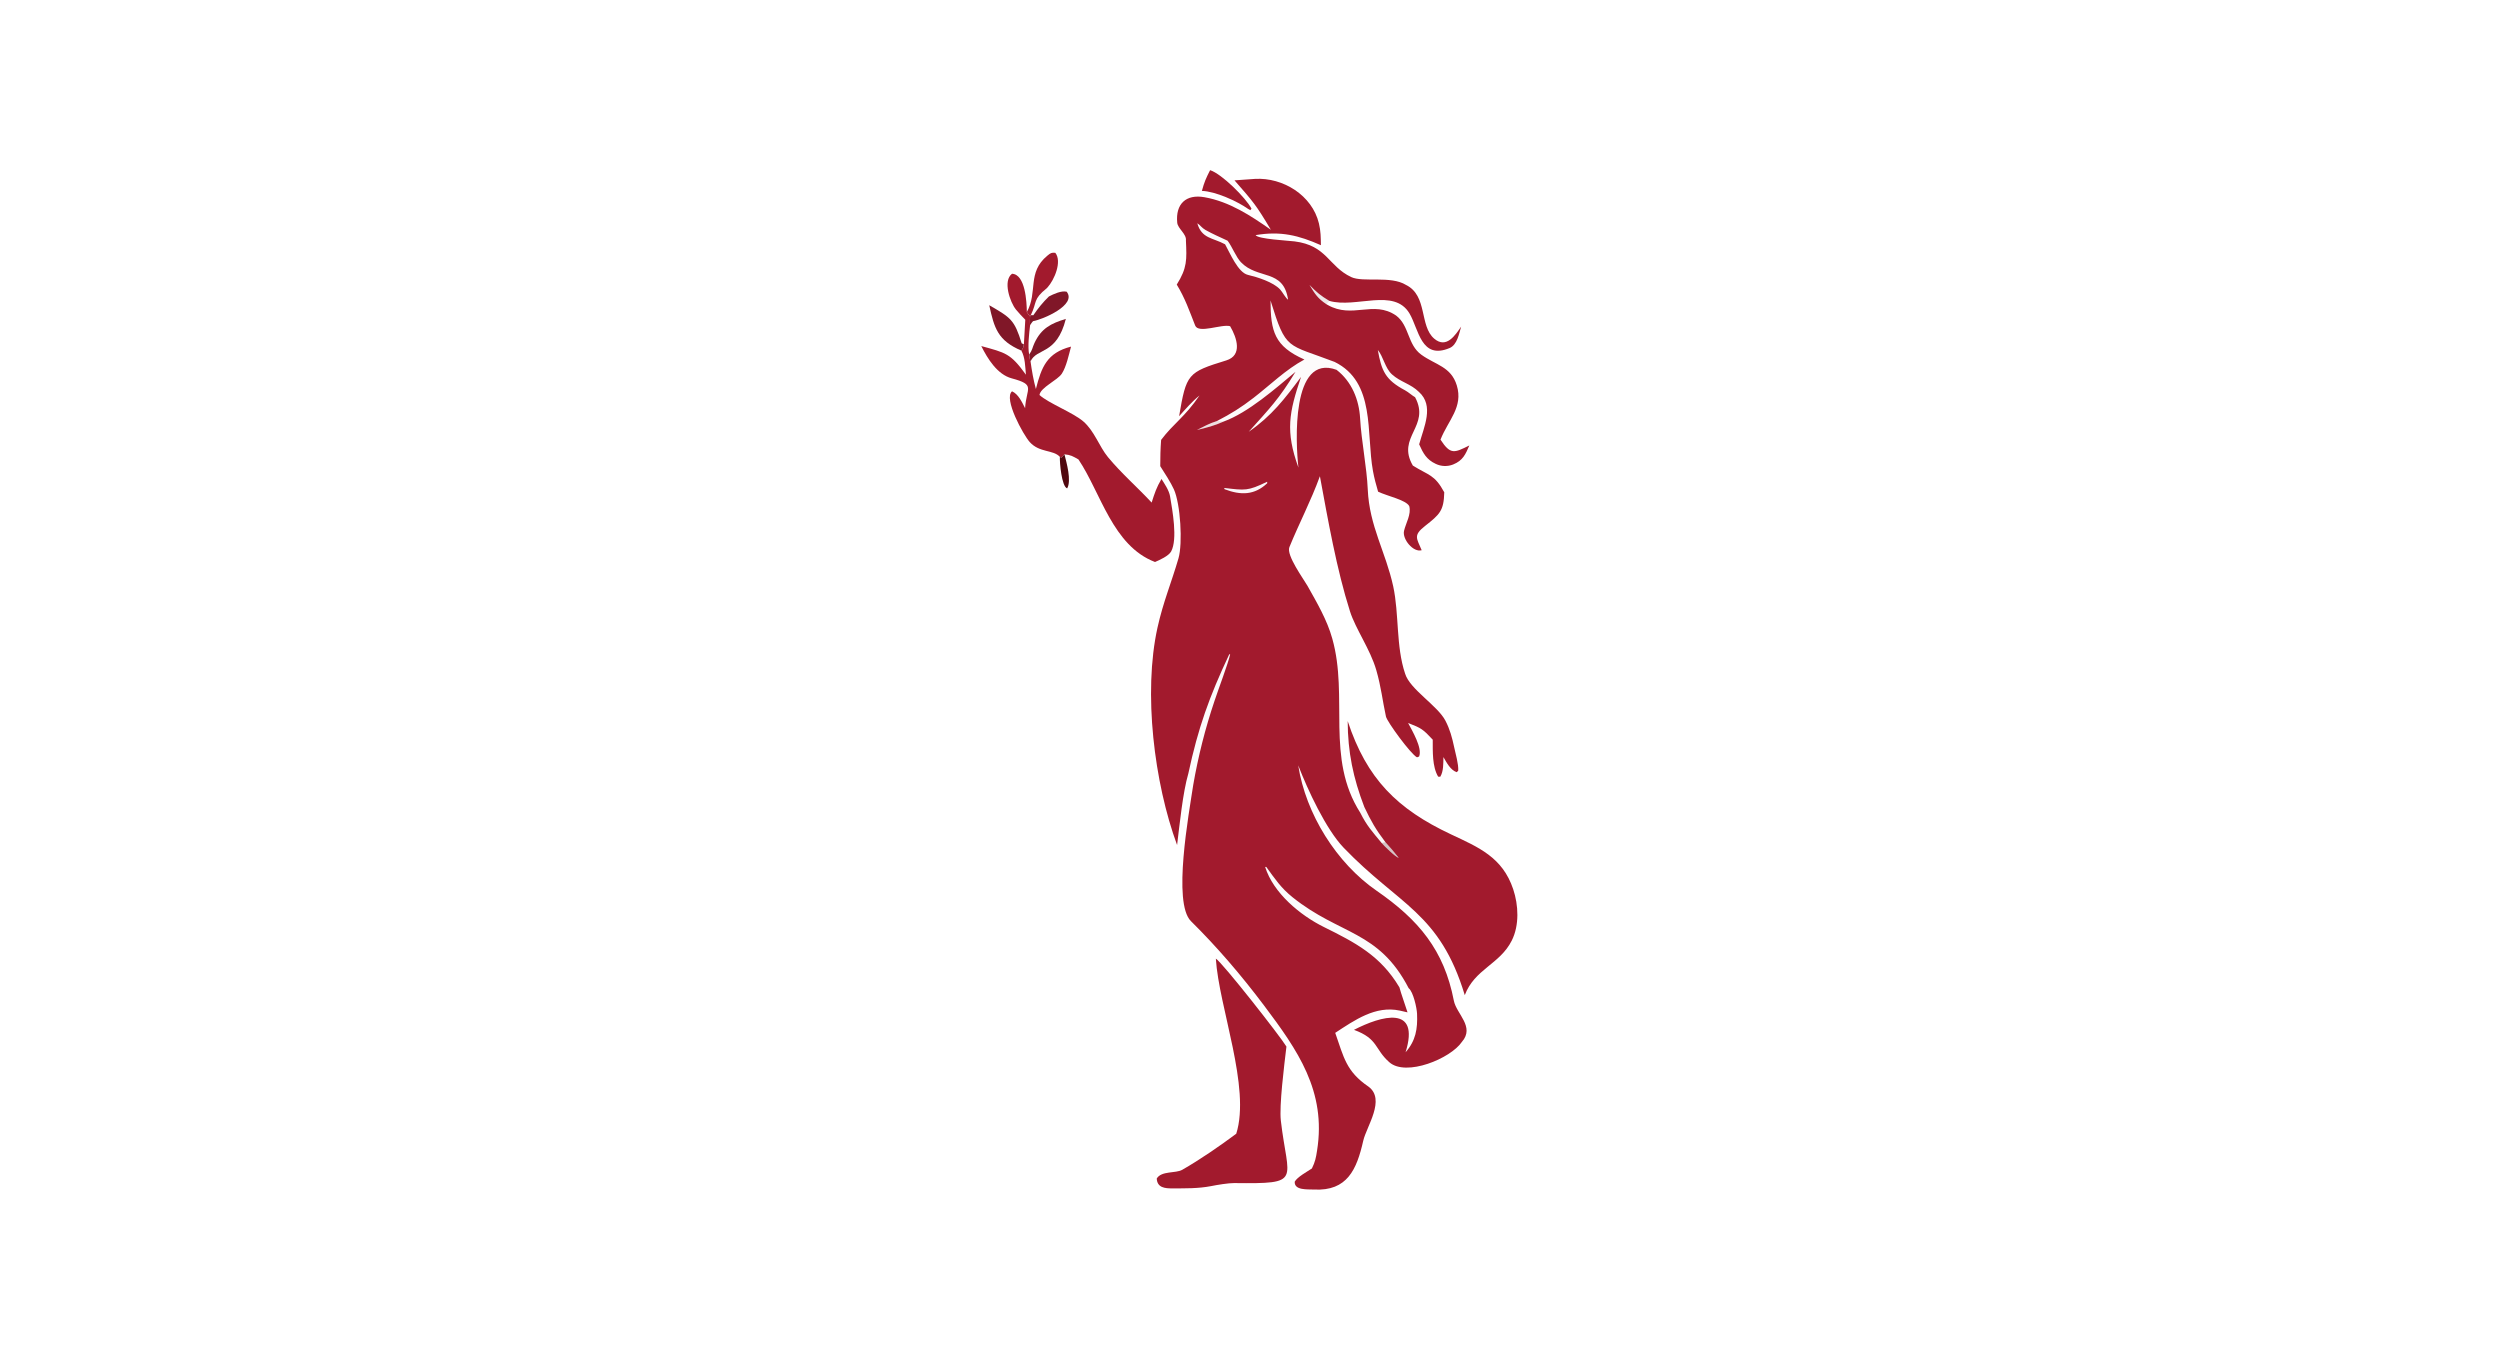
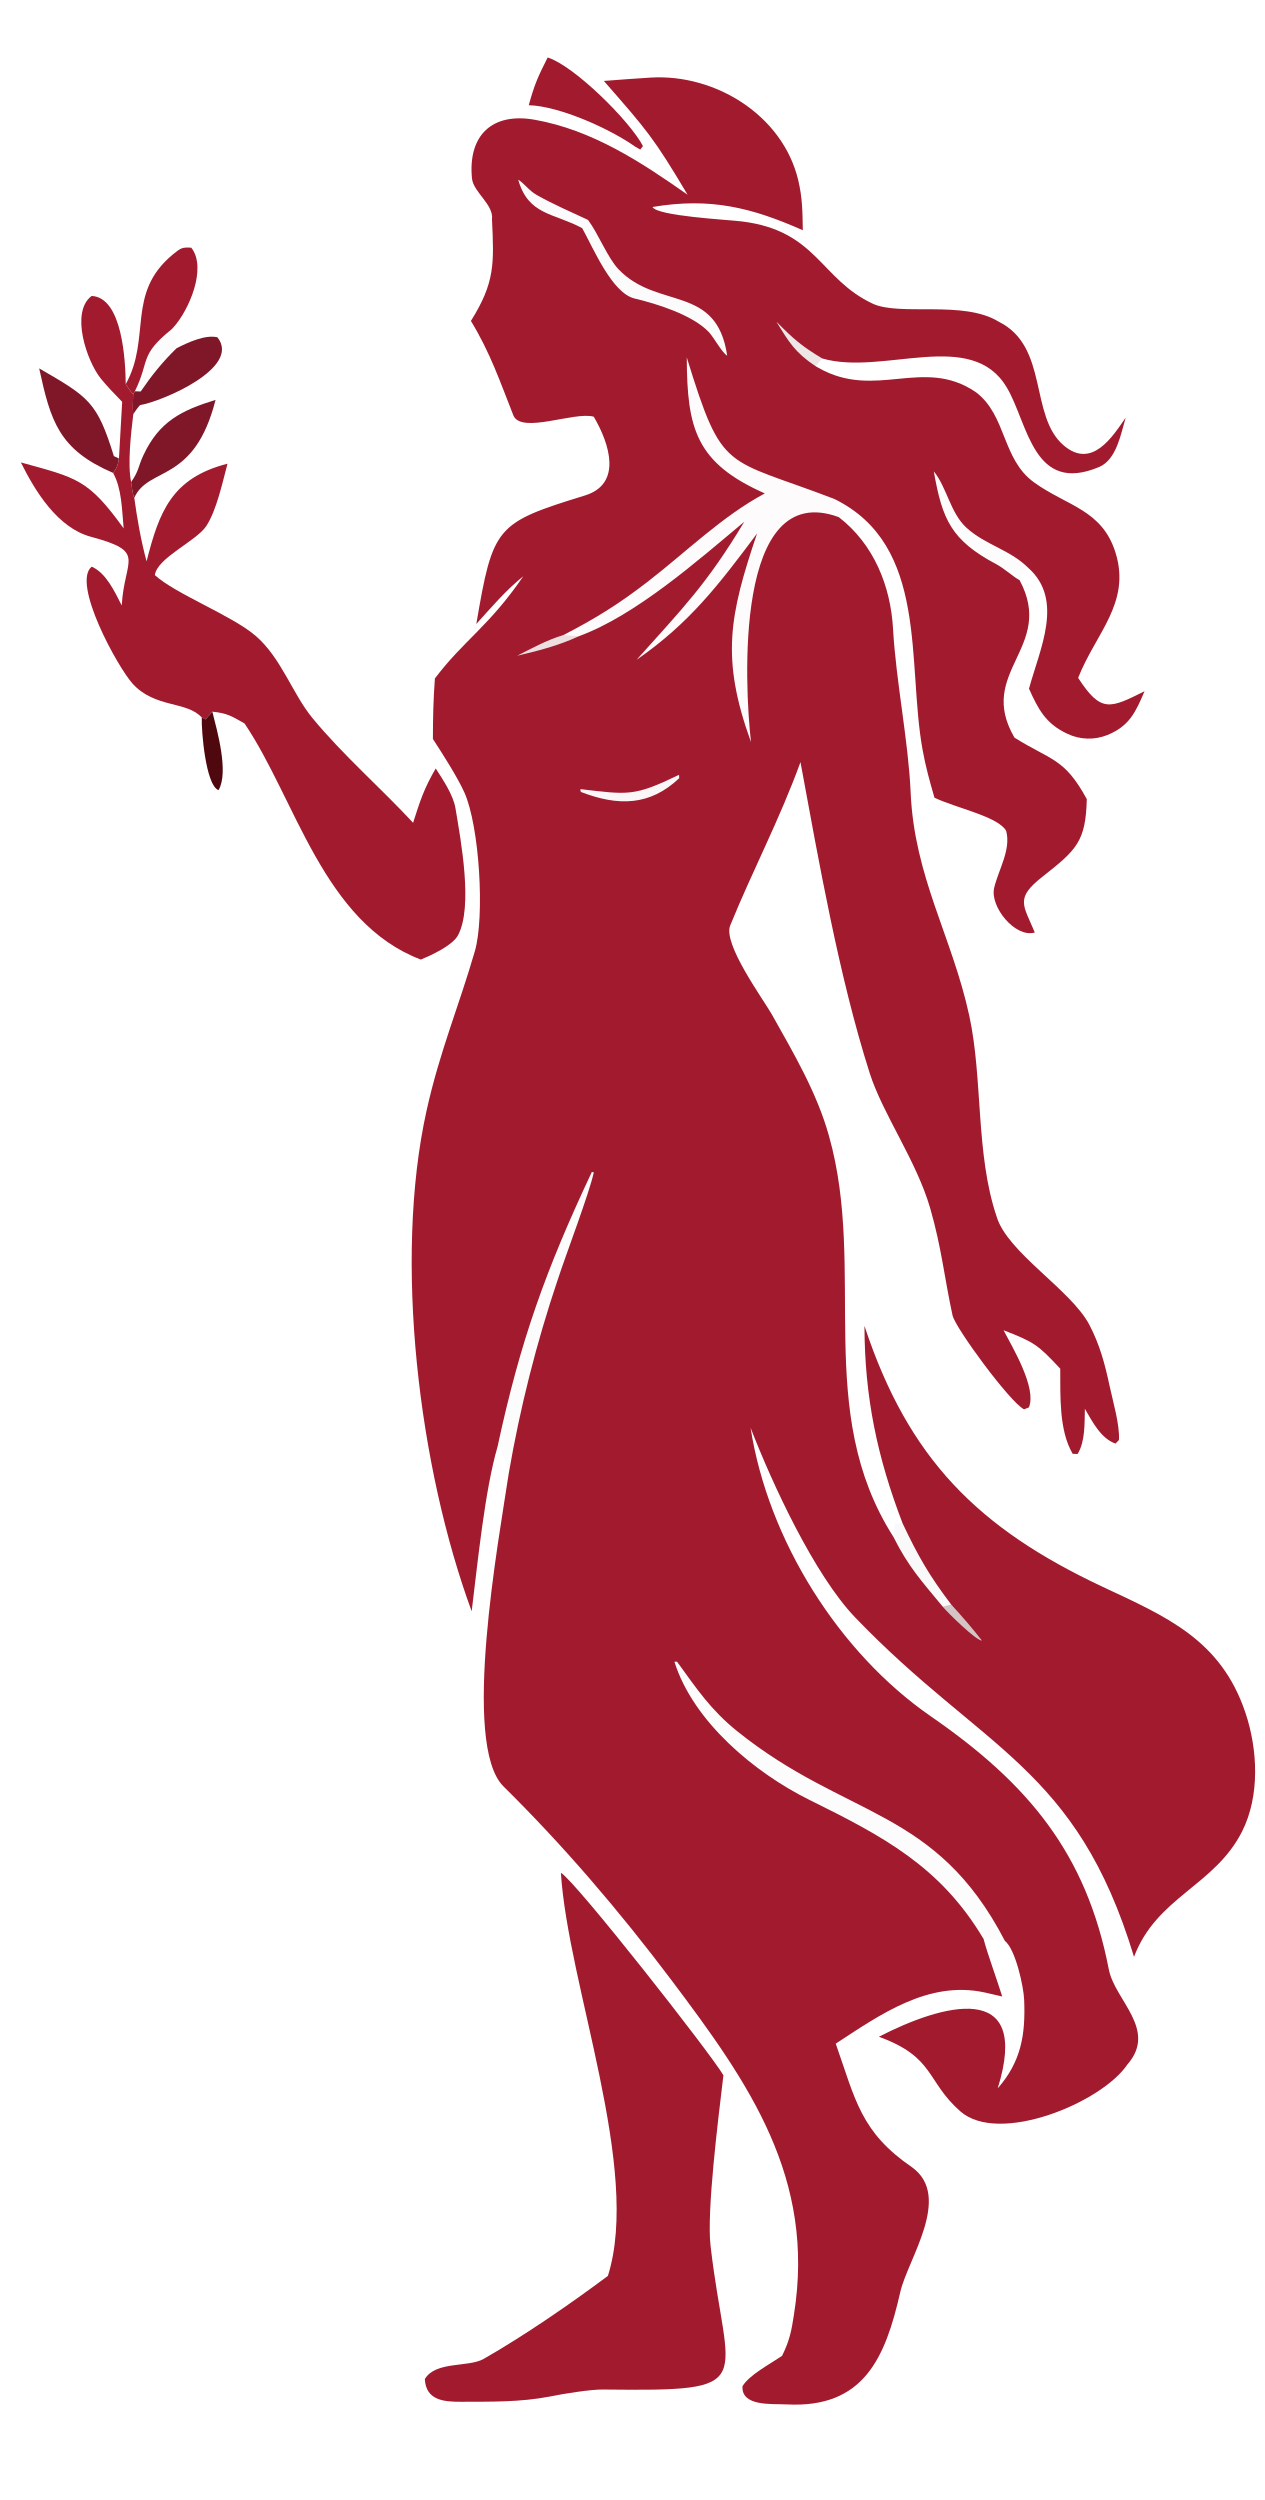
- <svg xmlns="http://www.w3.org/2000/svg" width="1980" height="1080" viewBox="0 0 1980 1080">
+ <svg xmlns="http://www.w3.org/2000/svg" viewBox="770 115 435 860">
  <path fill="#A21A2D" transform="scale(2.92467 2.92683)" d="M334.303 48.804C336.158 48.669 337.987 48.515 339.848 48.408C347.428 47.972 355.334 52.841 357.158 60.441C357.666 62.558 357.667 64.186 357.704 66.351C351.669 63.685 346.823 62.471 340.025 63.621C340.578 64.694 348.86 65.11 350.54 65.318C359.354 66.409 359.719 72.062 365.904 74.974C369.127 76.492 376.601 74.532 380.75 77.105C386.66 80.028 384.319 88.169 388.386 91.64C391.705 94.472 394.123 90.635 395.679 88.382C395.104 90.315 394.614 93.271 392.588 94.167C384.787 97.465 384.218 89.094 381.702 84.841C377.53 77.79 367.179 83.491 359.993 81.425C357.595 79.998 356.56 79.099 354.604 77.102C356.063 79.496 356.802 80.73 359.204 82.329L359.523 82.513C366.286 86.368 371.85 81.168 378.049 85.377C381.695 88.113 381.099 93.247 384.905 95.99C388.785 98.787 392.93 99.181 394.5 104.295C396.303 110.172 392.144 113.737 390.088 118.964C392.788 123.122 393.834 122.557 397.897 120.537C396.874 122.926 396.151 124.623 393.522 125.683C392.005 126.29 390.302 126.238 388.825 125.537C386.276 124.353 385.402 122.666 384.308 120.235C385.596 115.523 388.435 109.815 384.25 106.061C382.05 103.866 379.244 103.386 376.964 101.325C375.057 99.603 374.637 96.536 373.11 94.695C374.114 100.352 375.128 102.776 380.497 105.624C381.405 106.106 382.568 107.172 383.201 107.478C387.455 115.406 378.056 118.221 382.601 125.988C386.93 128.7 388.456 128.352 391.106 133.212C390.987 138.204 389.897 139.189 385.891 142.334C382.631 144.894 383.648 145.652 384.99 148.89C382.692 149.562 379.684 145.853 380.212 143.643C380.728 141.481 382.217 139.161 381.623 136.947C380.683 135.256 375.775 134.282 373.188 133.047C372.622 131.079 372.169 129.482 371.798 127.454C369.92 117.195 372.57 103.403 361.402 97.931C348.436 92.961 348.301 95.042 344.056 81.301C344.087 89.681 345.121 93.689 353.234 97.285C348.247 99.945 343.949 104.196 339.462 107.66C336.058 110.288 333.342 111.972 329.549 113.932C327.58 114.528 325.95 115.432 324.122 116.359C326.672 115.76 328.968 115.168 331.365 114.067C338.051 111.63 345.377 105.156 350.821 100.614C346.412 107.946 343.618 110.742 338.15 116.843C344.402 112.517 347.842 107.988 352.325 101.992C349.062 111.647 348.042 116.658 351.612 126.522C350.856 119.925 349.576 95.531 361.937 100.072C366.054 103.254 368.032 108.154 368.317 113.206C368.667 119.406 370.126 126.4 370.388 132.444C370.818 142.377 375.263 149.386 377.281 158.66C378.905 166.12 378.003 174.915 380.51 182.307C381.788 186.52 389.269 190.912 391.406 194.996C392.638 197.35 393.234 199.596 393.786 202.178C394.175 203.996 394.997 206.765 394.888 208.54L394.484 208.959C392.781 208.383 391.745 206.365 390.88 204.867C390.834 206.606 390.932 208.695 390.028 210.181L389.45 210.167C387.809 207.39 388.01 203.296 387.984 200.154C385.333 197.322 384.938 197.047 381.315 195.638C382.389 197.691 385.25 202.452 384.294 204.712L383.726 204.935C382.061 204.1 375.63 195.339 375.317 193.9C374.361 189.511 374.026 185.929 372.689 181.306C371.071 175.711 367.108 170.239 365.569 165.41C361.964 154.103 359.601 140.605 357.429 128.865C354.986 135.597 351.808 141.574 349.163 148.067C348.285 150.224 352.974 156.628 354.048 158.497C356.615 163.069 359.379 167.746 360.784 172.814C365.257 188.662 358.911 205.139 368.359 219.923C370.123 223.451 371.69 225.136 374.158 228.122C374.821 228.901 377.993 232.029 378.769 232.119C377.545 230.543 376.49 229.351 375.16 227.883C372.554 224.44 371.283 222.224 369.436 218.326C366.457 210.541 364.977 203.53 364.955 195.125C370.123 210.774 378.336 218.916 392.921 225.771C400.41 229.291 406.875 231.959 409.773 240.62C411.213 244.926 411.484 250.339 409.383 254.525C406.161 260.943 399.31 262.237 396.661 269.289C389.877 246.872 378.877 245.026 363.861 229.393C359.069 224.404 354.106 213.685 351.56 207.099C353.611 220.307 361.966 233.566 372.757 241.014C384.213 248.922 391.059 257.121 393.698 270.774C394.397 274.39 399.449 277.833 395.896 281.917C392.859 286.444 380.765 291.42 376.24 287.451C372.196 283.904 373.268 281.082 366.653 278.678C374.035 274.874 384.649 271.814 380.628 284.747C383.39 281.595 383.911 278.443 383.738 274.318C383.671 272.736 382.71 268.379 381.471 267.407C373.309 251.685 362.856 253.098 350.004 242.78C346.864 240.259 345.235 237.787 342.912 234.595L342.602 234.598C344.821 241.676 352.114 247.693 358.476 250.836C367.073 255.084 373.849 258.622 378.913 267.1C378.927 267.115 378.941 267.13 378.955 267.145C379.397 268.865 380.571 272.033 381.158 273.946C380.452 273.773 379.743 273.611 379.032 273.459C372.471 272.068 366.873 276.027 361.577 279.489C363.905 286.09 364.498 289.892 370.586 294.043C375.307 297.507 370.044 304.829 369.166 308.693C367.412 316.407 364.882 322.369 355.801 321.889C354.129 321.801 350.458 322.171 350.61 319.758C351.388 318.432 353.828 317.158 355.264 316.184C356.15 314.39 356.37 313.256 356.661 311.343C359.229 295.287 351.375 284.143 342.316 272.105C336.007 263.722 329.439 256.105 322.505 249.261C317.496 244.316 321.966 220.143 323.118 212.458C324.453 204.707 326.388 197.071 328.904 189.619C329.877 186.654 332.578 179.565 333.123 177.082L332.888 177.037C327.463 188.566 324.472 196.875 321.798 209.329C320.301 214.436 319.451 223.065 318.756 228.672C312.56 211.828 309.542 187.47 313.45 169.83C314.992 162.866 317.271 157.52 319.135 151.07C320.308 147.01 319.673 136.363 317.893 132.422C317.078 130.617 315.353 127.925 314.195 126.145C314.203 123.621 314.242 121.549 314.431 119.034C317.829 114.53 320.773 112.949 324.828 107.02C322.824 108.61 321.031 110.72 319.3 112.631C321.271 101.125 321.572 100.765 332.082 97.525C336.472 96.171 335.007 91.491 333.116 88.268C330.832 87.622 324.551 90.362 323.653 88.093C322.075 84.102 320.935 80.736 318.666 77.011C321.5 72.493 321.391 70.289 321.146 65.085C321.375 63.334 318.951 61.881 318.793 60.275C318.294 55.167 321.191 52.479 326.175 53.367C332.943 54.572 338.684 58.339 344.153 62.181C340.152 55.457 339.396 54.623 334.303 48.804ZM331.753 66.107C333.06 68.437 335.249 73.746 337.923 74.378C340.512 74.989 344.771 76.312 346.665 78.338C347.252 78.966 348.17 80.7 348.811 81.103C347.579 72.644 340.622 75.752 336.029 70.941C334.743 69.594 333.656 66.76 332.44 65.139C330.446 64.207 328.338 63.301 326.43 62.222C325.444 61.664 324.957 60.847 324.229 60.414C325.419 64.609 328.405 64.299 331.753 66.107ZM331.663 132.396C335.996 134.051 339.717 134.022 343.165 130.757L343.149 130.391L343.117 130.373C337.825 132.927 337.173 132.696 331.544 132.041L331.567 132.317L331.663 132.396Z" />
  <path fill="#50080F" fill-opacity="0.016" transform="scale(2.92467 2.92683)" d="M324.229 60.414C324.957 60.847 325.444 61.664 326.43 62.222C328.338 63.301 330.446 64.207 332.44 65.139C333.656 66.76 334.743 69.594 336.029 70.941C340.622 75.752 347.579 72.644 348.811 81.103C348.17 80.7 347.252 78.966 346.665 78.338C344.771 76.312 340.512 74.989 337.923 74.378C335.249 73.746 333.06 68.437 331.753 66.107C328.405 64.299 325.419 64.609 324.229 60.414Z" />
  <path fill="#801728" fill-opacity="0.035" transform="scale(2.92467 2.92683)" d="M343.117 130.373L343.149 130.391L343.165 130.757C339.717 134.022 335.996 134.051 331.663 132.396L331.567 132.317L331.544 132.041C337.173 132.696 337.825 132.927 343.117 130.373Z" />
  <path fill="#A21A2D" transform="scale(2.92467 2.92683)" d="M277.648 86.522C276.828 85.674 275.849 84.672 275.117 83.763C273.507 81.764 271.504 75.976 274.057 74.076C277.67 74.251 278.037 81.69 278.066 84.446C278.337 84.844 278.611 85.292 278.945 85.631C278.924 86.33 278.858 87.326 278.953 87.991C278.693 90.159 278.259 93.82 278.7 95.946C278.769 96.396 278.876 97.453 279.071 97.798C279.399 100.211 279.873 102.922 280.519 105.268C282.017 99.357 283.516 95.461 290.035 93.793C289.446 96.002 288.754 99.259 287.546 101.11C286.378 102.899 281.758 104.849 281.491 106.884C283.926 109.113 290.561 111.626 293.348 114.026C296.365 116.624 297.659 120.81 300.025 123.685C303.59 128.014 308.06 131.893 311.866 135.997C312.682 133.447 313.142 131.98 314.528 129.61C315.34 130.882 316.585 132.704 316.848 134.28C317.475 138.031 318.947 145.878 317.146 149.22C316.491 150.436 314.004 151.559 312.778 152.076C301.295 147.714 298.094 133.291 292.039 124.319C290.508 123.458 290.001 123.11 288.252 122.938L287.457 123.849L287.012 123.626C285.233 121.655 281.497 122.556 278.858 119.626C277.128 117.704 271.681 107.849 274.062 105.89C275.785 106.658 276.761 108.832 277.595 110.454C277.918 104.903 280.595 104.162 273.972 102.381C270.078 101.334 267.452 97.106 265.731 93.641C272.305 95.462 273.625 95.569 277.822 101.395C277.613 99.19 277.617 96.754 276.581 94.875C277.089 94.16 277.115 94.048 277.269 93.182L277.648 86.522Z" />
  <path fill="#A21A2D" transform="scale(2.92467 2.92683)" d="M329.249 259.405C330.96 260.374 346.823 280.584 348.366 283.205C347.744 288.424 346.39 299.198 346.85 303.218C348.74 319.716 352.939 320.359 334.185 320.14C332.758 320.124 329.622 320.619 327.937 320.966C324.444 321.638 321.025 321.565 317.486 321.581C315.455 321.59 313.37 321.399 313.246 318.91C314.521 316.775 318.376 317.559 320.153 316.547C324.928 313.826 330.404 310.051 334.778 306.785C338.73 294.268 330.088 272.638 329.249 259.405Z" />
  <path fill="#801728" fill-opacity="0.016" transform="scale(2.92467 2.92683)" d="M344.056 81.301C348.301 95.042 348.436 92.961 361.402 97.931L362.185 99.371L361.937 100.072C349.576 95.531 350.856 119.925 351.612 126.522C348.042 116.658 349.062 111.647 352.325 101.992C347.842 107.988 344.402 112.517 338.15 116.843C343.618 110.742 346.412 107.946 350.821 100.614C345.377 105.156 338.051 111.63 331.365 114.067L329.549 113.932C333.342 111.972 336.058 110.288 339.462 107.66C343.949 104.196 348.247 99.945 353.234 97.285C345.121 93.689 344.087 89.681 344.056 81.301Z" />
  <path fill="#50080F" fill-opacity="0.012" transform="scale(2.92467 2.92683)" d="M378.955 267.145C378.941 267.13 378.927 267.115 378.913 267.1C373.849 258.622 367.073 255.084 358.476 250.836C352.114 247.693 344.821 241.676 342.602 234.598L342.912 234.595C345.235 237.787 346.864 240.259 350.004 242.78C362.856 253.098 373.309 251.685 381.471 267.407C380.492 267.346 380.203 267.367 379.316 266.97L378.955 267.145Z" />
  <path fill="#A21A2D" transform="scale(2.92467 2.92683)" d="M278.066 84.446C281.104 78.998 278.067 73.761 283.624 69.185C284.55 68.422 284.728 68.337 285.775 68.404C287.663 70.778 285.494 75.774 283.68 77.761L283.478 77.979C279.616 81.089 280.941 81.629 279.14 85.279L278.945 85.631C278.611 85.292 278.337 84.844 278.066 84.446Z" />
  <path fill="#A21A2D" transform="scale(2.92467 2.92683)" d="M327.694 46.049C330.802 47.015 337.363 53.512 338.902 56.458L338.587 56.872L337.987 56.529C335.057 54.449 329.094 51.754 325.47 51.659C326.146 49.193 326.574 48.26 327.694 46.049Z" />
  <path fill="#50080F" fill-opacity="0.012" transform="scale(2.92467 2.92683)" d="M321.798 209.329C324.472 196.875 327.463 188.566 332.888 177.037L333.123 177.082C332.578 179.565 329.877 186.654 328.904 189.619C326.388 197.071 324.453 204.707 323.118 212.458C322.938 211.008 322.583 210.58 321.798 209.329Z" />
  <path fill="#801728" transform="scale(2.92467 2.92683)" d="M267.885 82.591C273.732 85.967 274.7 86.526 276.669 92.898L277.269 93.182C277.115 94.048 277.089 94.16 276.581 94.875C270.192 92.13 269.239 88.803 267.885 82.591Z" />
  <path fill="#801728" transform="scale(2.92467 2.92683)" d="M278.7 95.946C279.651 94.594 279.511 94.143 280.152 92.779C282.005 88.835 284.596 87.53 288.631 86.292C286.124 96.182 280.742 94.059 279.071 97.798C278.876 97.453 278.769 96.396 278.7 95.946Z" />
  <path fill="#801728" transform="scale(2.92467 2.92683)" d="M284.047 80.221C285.328 79.565 287.398 78.595 288.851 78.934C291.71 82.52 282.337 86.464 279.777 86.901C279.667 86.92 279.036 87.812 278.953 87.991C278.858 87.326 278.924 86.33 278.945 85.631L279.14 85.279C279.369 85.288 279.598 85.296 279.826 85.304C281.119 83.409 282.401 81.819 284.047 80.221Z" />
  <path fill="#801728" fill-opacity="0.012" transform="scale(2.92467 2.92683)" d="M373.11 94.695C374.637 96.536 375.057 99.603 376.964 101.325C379.244 103.386 382.05 103.866 384.25 106.061C383.815 106.542 383.436 106.876 383.201 107.478C382.568 107.172 381.405 106.106 380.497 105.624C375.128 102.776 374.114 100.352 373.11 94.695Z" />
  <path fill="#50080F" transform="scale(2.92467 2.92683)" d="M287.012 123.626L287.457 123.849L288.252 122.938C288.824 125.199 290.216 130.078 288.981 132.157C287.479 131.626 286.943 125.148 287.012 123.626Z" />
  <path fill="#50080F" fill-opacity="0.024" transform="scale(2.92467 2.92683)" d="M369.436 218.326C371.283 222.224 372.554 224.44 375.16 227.883L374.158 228.122C371.69 225.136 370.123 223.451 368.359 219.923C368.421 219.394 368.469 218.864 368.504 218.333L369.436 218.326Z" />
  <path fill="#801728" fill-opacity="0.012" transform="scale(2.92467 2.92683)" d="M279.14 85.279C280.941 81.629 279.616 81.089 283.478 77.979C284.533 80.041 283.632 79.373 284.047 80.221C282.401 81.819 281.119 83.409 279.826 85.304C279.598 85.296 279.369 85.288 279.14 85.279Z" />
  <path fill="#50080F" fill-opacity="0.098" transform="scale(2.92467 2.92683)" d="M359.204 82.329C356.802 80.73 356.063 79.496 354.604 77.102C356.56 79.099 357.595 79.998 359.993 81.425L359.204 82.329Z" />
  <path fill="#50080F" fill-opacity="0.235" transform="scale(2.92467 2.92683)" d="M375.16 227.883C376.49 229.351 377.545 230.543 378.769 232.119C377.993 232.029 374.821 228.901 374.158 228.122L375.16 227.883Z" />
  <path fill="#801728" fill-opacity="0.141" transform="scale(2.92467 2.92683)" d="M324.122 116.359C325.95 115.432 327.58 114.528 329.549 113.932L331.365 114.067C328.968 115.168 326.672 115.76 324.122 116.359Z" />
</svg>
